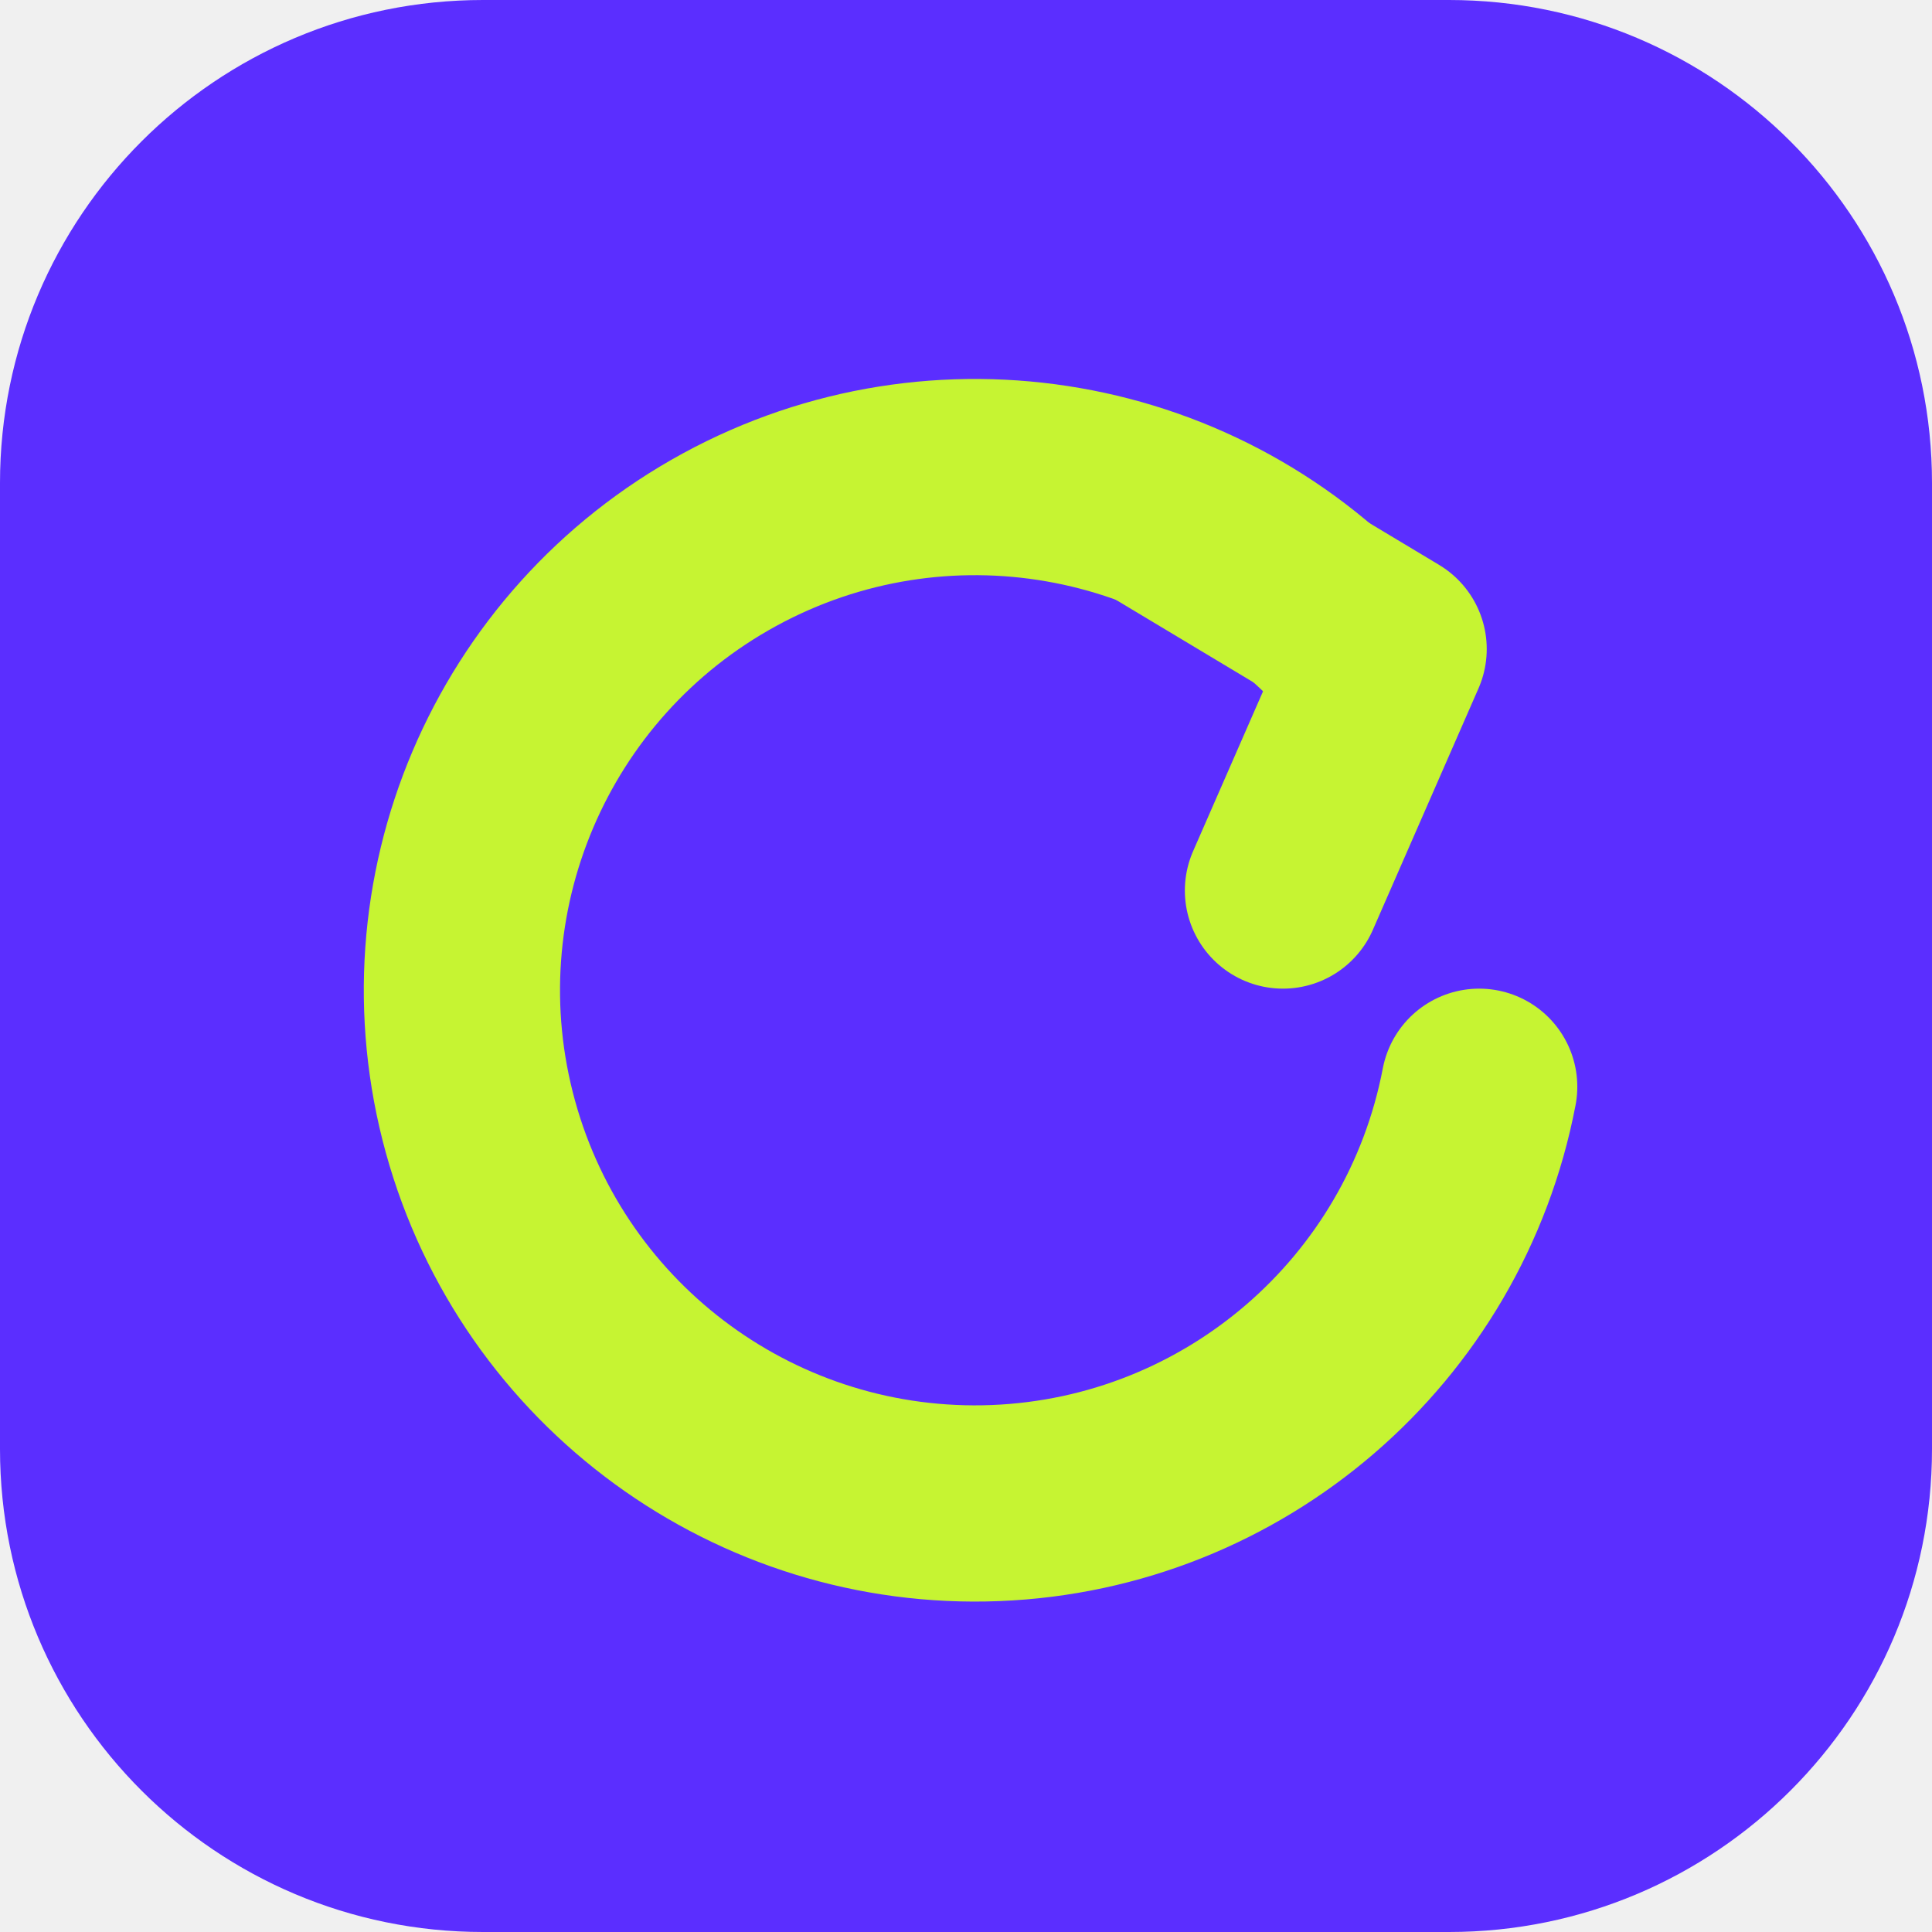
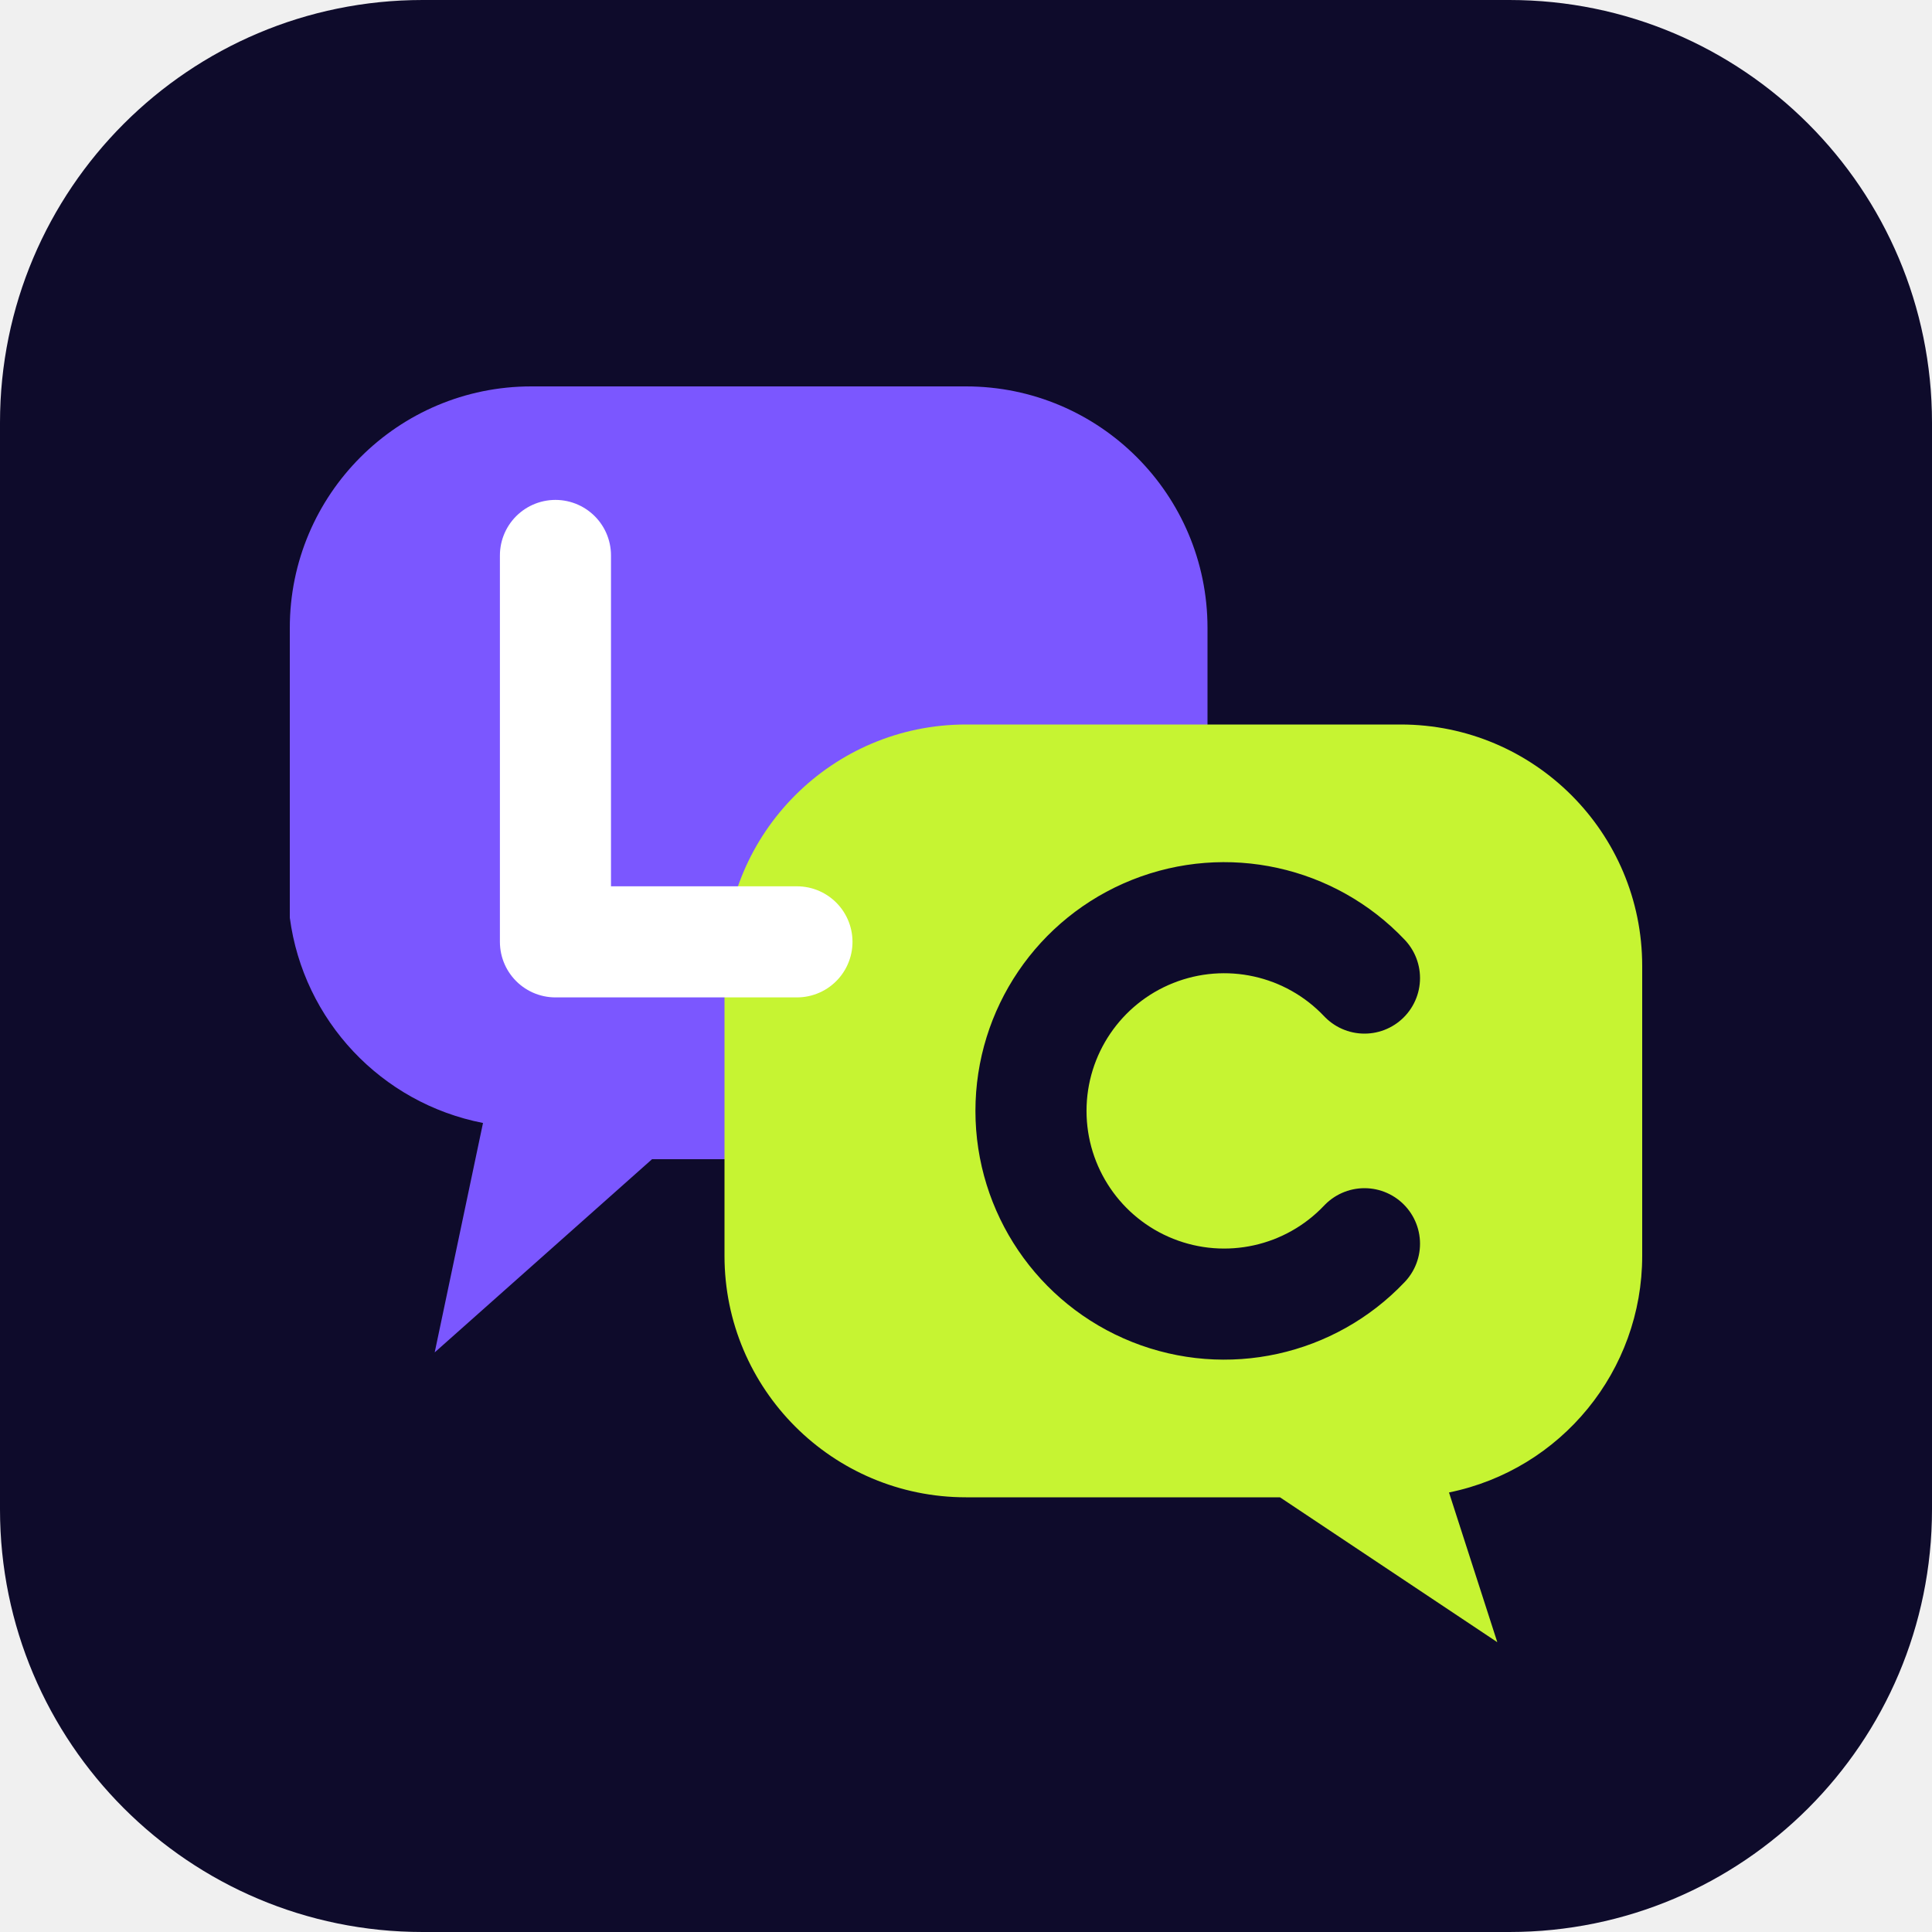
<svg xmlns="http://www.w3.org/2000/svg" viewBox="0 0 64 64">
-   <rect width="64" height="64" rx="16" fill="#5B2EFF" />
-   <path d="M45 21.5A17 17 0 1 0 49 36" fill="none" stroke="#C6F432" stroke-width="6.5" stroke-linecap="round" />
-   <path d="M38.5 17 46 21.5 42.5 29.5" fill="none" stroke="#C6F432" stroke-width="6.5" stroke-linecap="round" stroke-linejoin="round" />
+   <rect width="64" height="64" rx="14" fill="#0E0B2B" />
+   <g transform="translate(6.4 6.4) scale(0.8)">
+     <path d="M14 8h18a10 10 0 0 1 10 10v12a10 10 0 0 1-10 10H19l-9 8 2-9.5A10 10 0 0 1 4 30V18A10 10 0 0 1 14 8z" fill="#7B57FF" />
+     <path d="M32 22h18a10 10 0 0 1 10 10v12a10 10 0 0 1-8 9.8L54 60l-9-6H32a10 10 0 0 1-10-10V32a10 10 0 0 1 10-10z" fill="#C6F432" />
+     <path d="M15 15v16h10" fill="none" stroke="#fff" stroke-width="4.6" stroke-linecap="round" stroke-linejoin="round" />
+     <path d="M48.5 32.5a8 8 0 1 0 0 11" fill="none" stroke="#0E0B2B" stroke-width="4.6" stroke-linecap="round" />
+   </g>
</svg>
